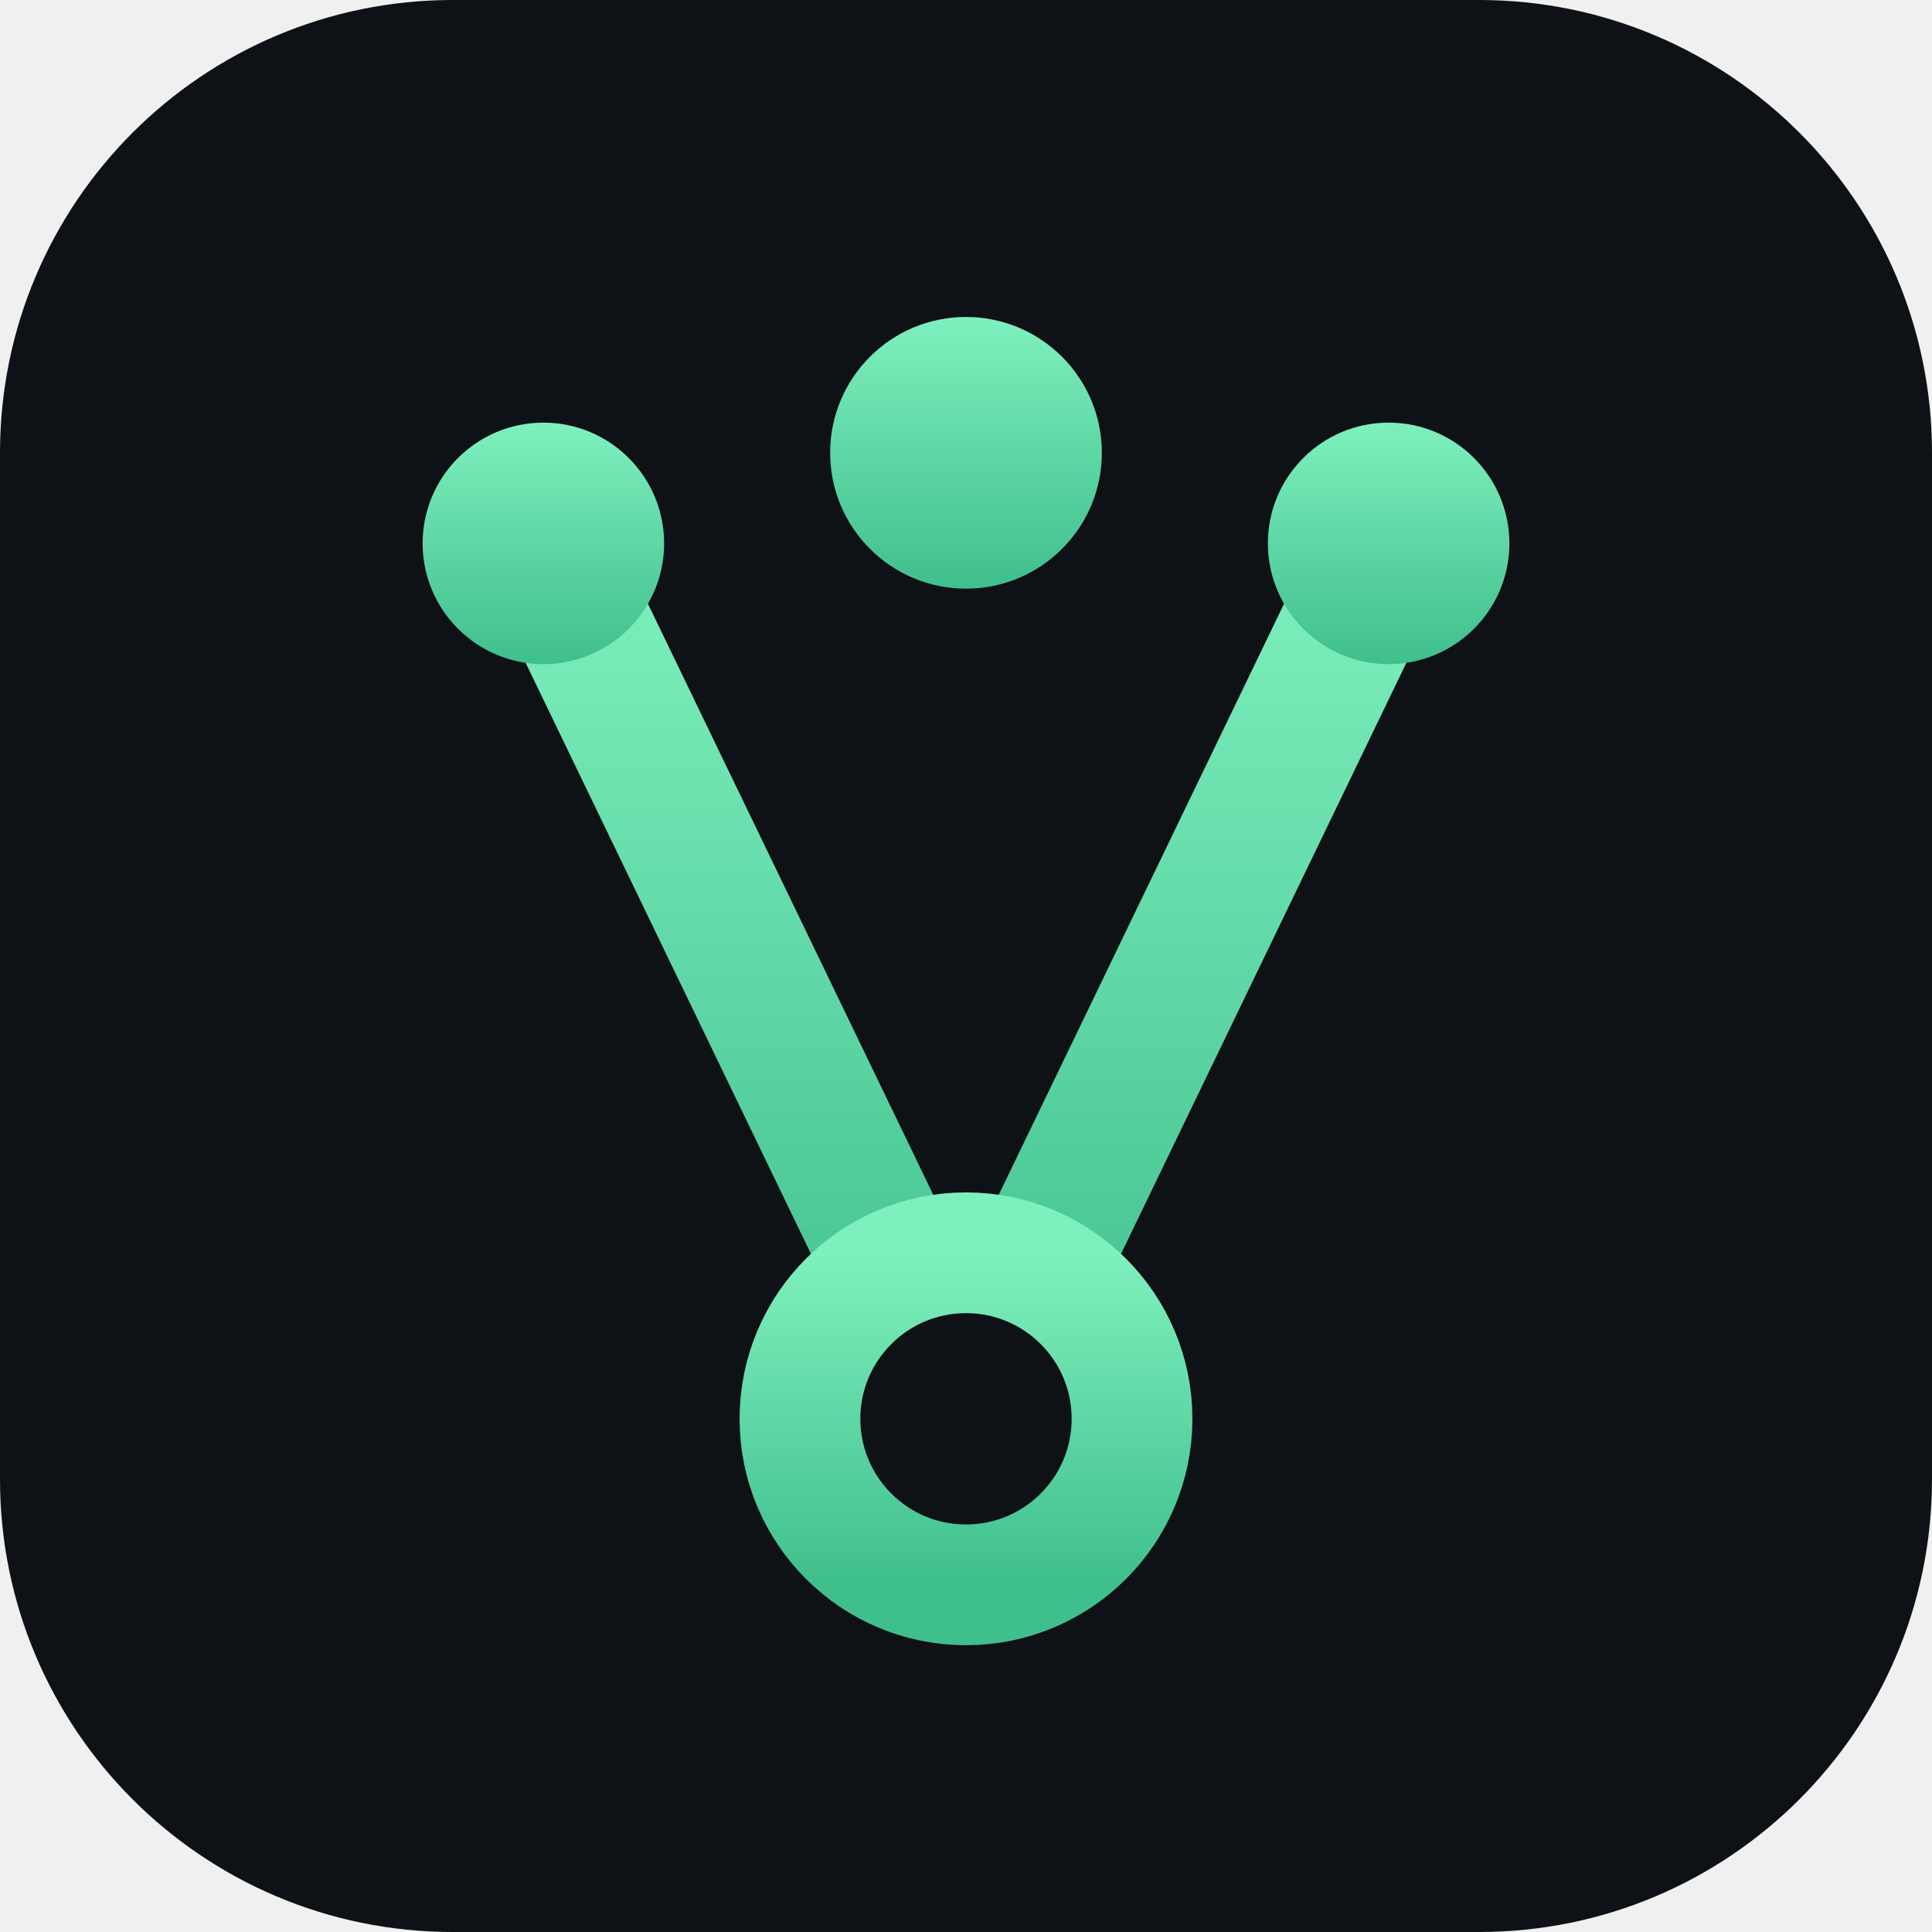
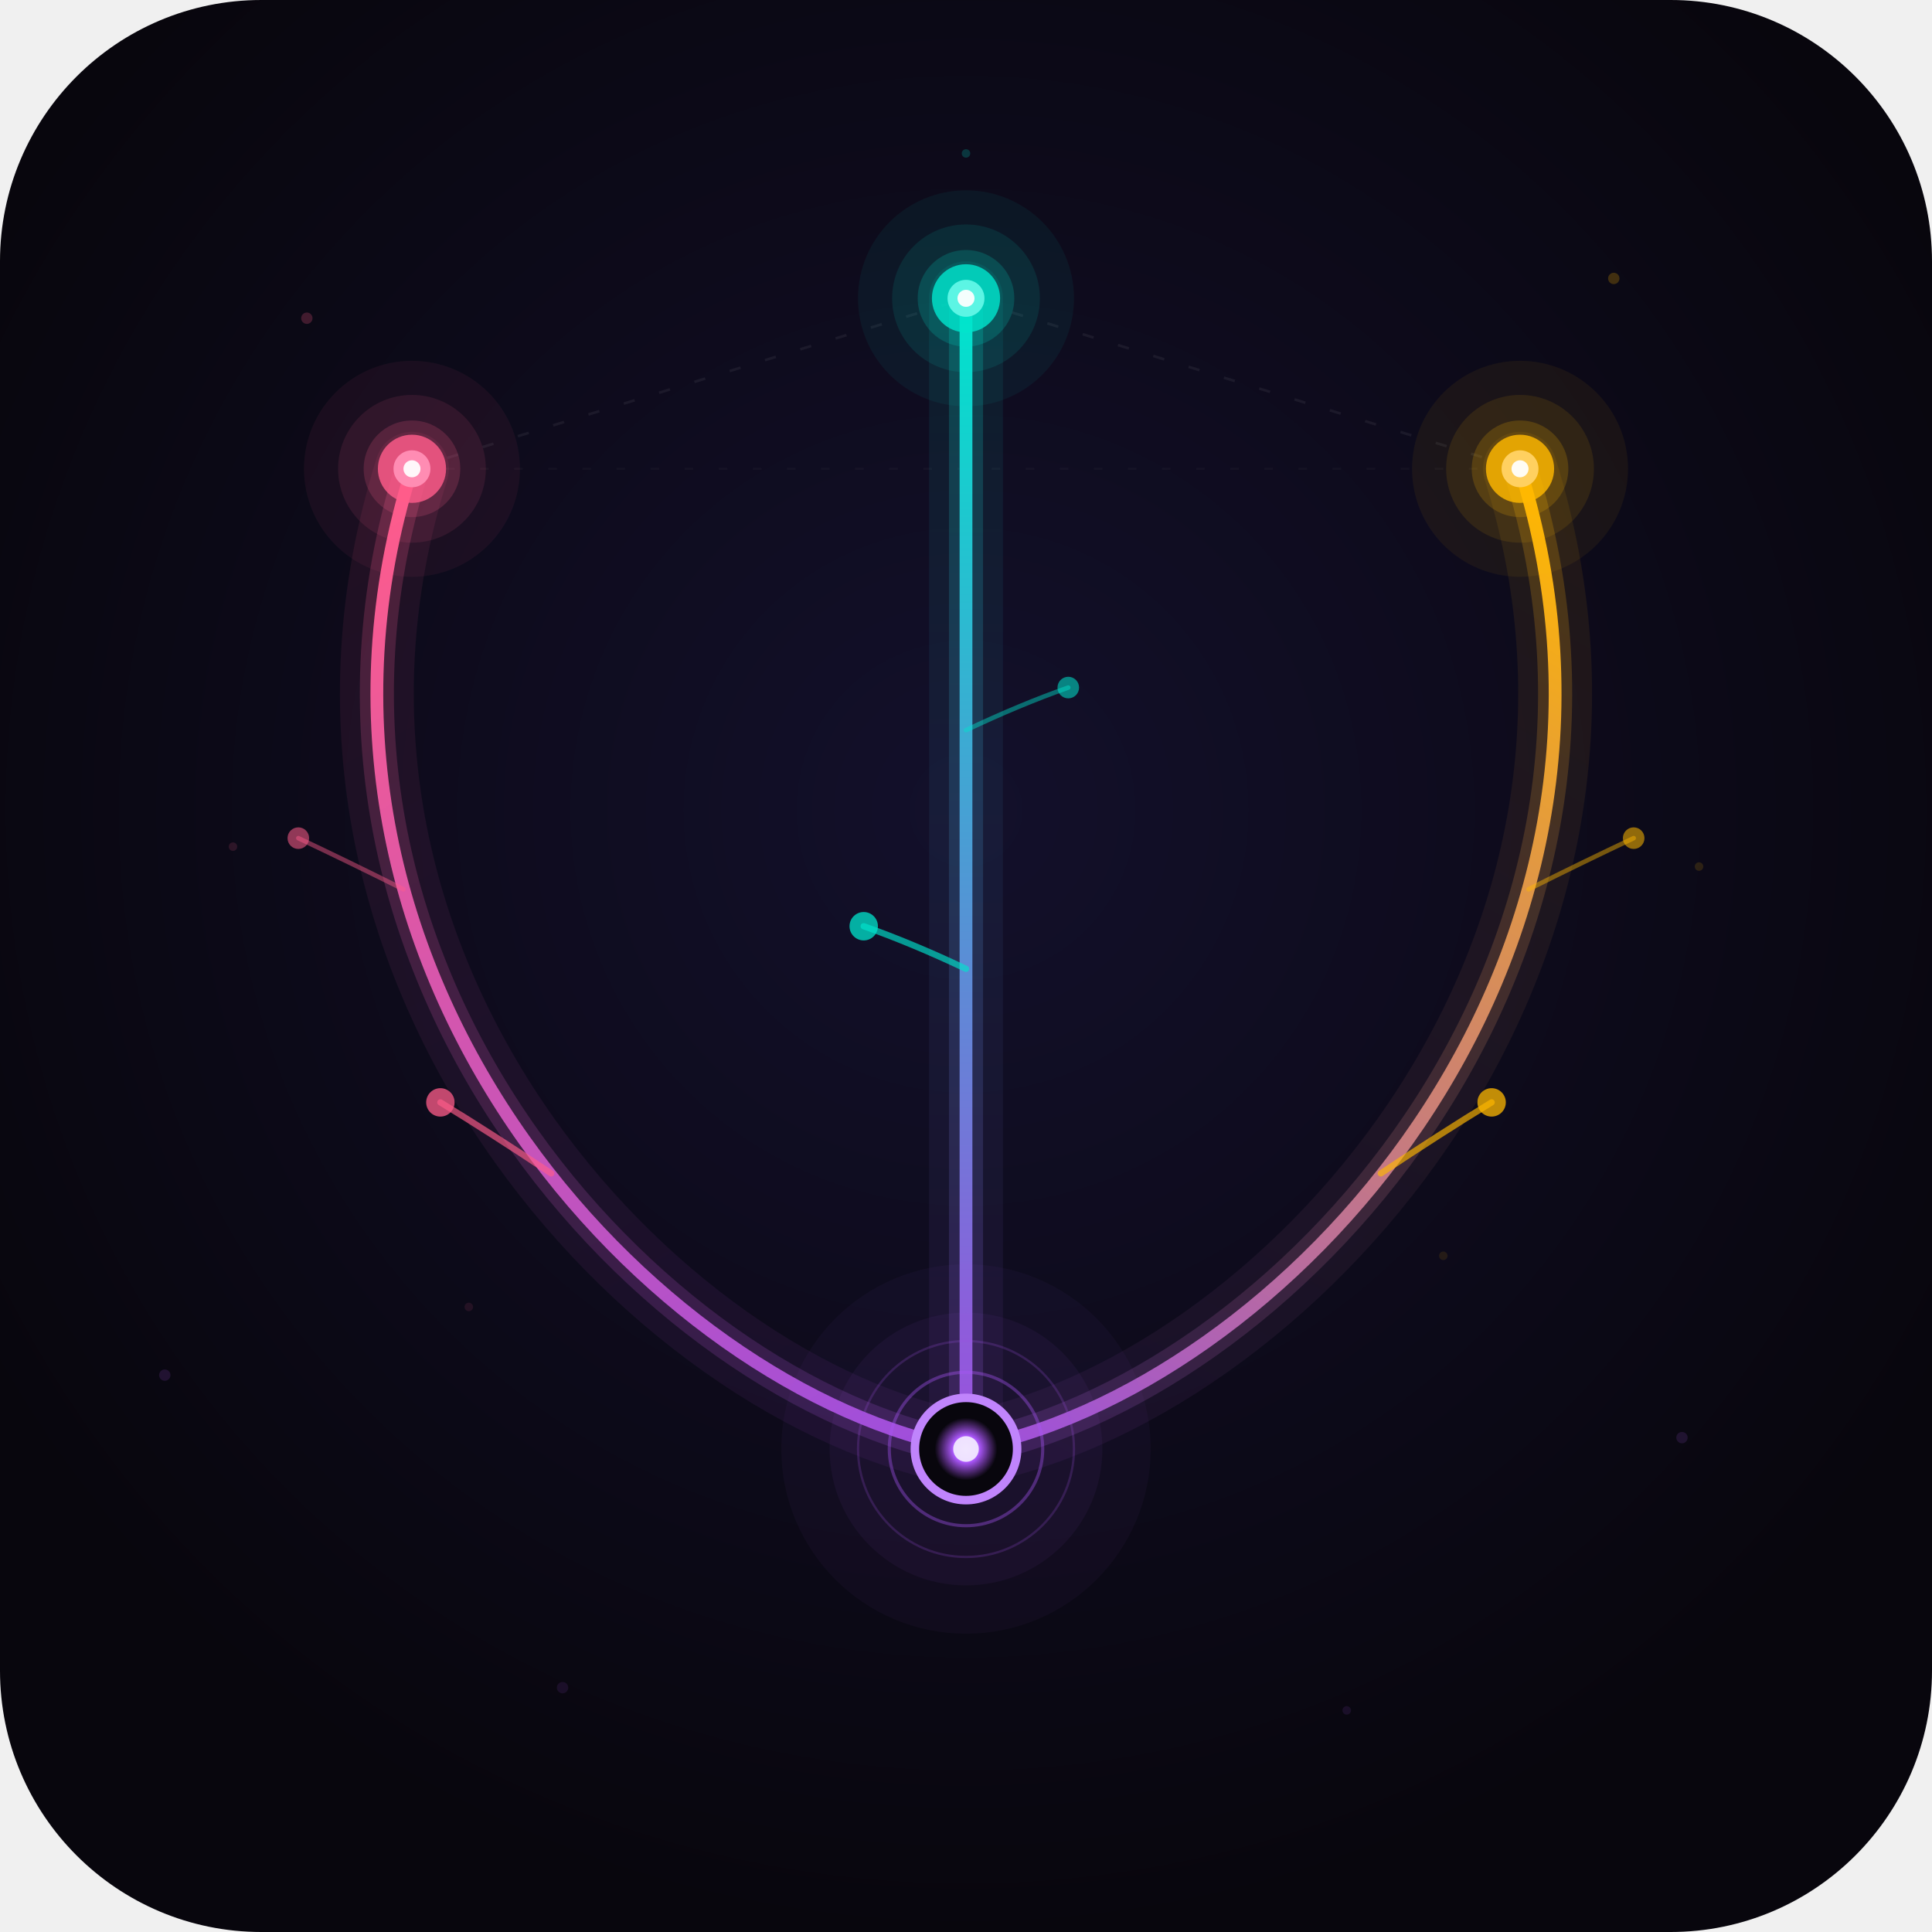
- <svg xmlns="http://www.w3.org/2000/svg" viewBox="0 0 64 64" width="64" height="64" role="img" aria-label="Vishu">
+ <svg xmlns="http://www.w3.org/2000/svg" width="680" height="680" viewBox="0 0 680 680" role="img">
  <defs>
-     <linearGradient id="v" x1="0" y1="0" x2="0" y2="1">
-       <stop offset="0" stop-color="#7ef0bd" />
-       <stop offset="1" stop-color="#3fbf8c" />
+     <radialGradient id="bgr" cx="50%" cy="42%" r="58%">
+       <stop offset="0%" stop-color="#13102b" />
+       <stop offset="100%" stop-color="#08060d" />
+     </radialGradient>
+     <linearGradient id="gl" x1="340" y1="510" x2="145" y2="165" gradientUnits="userSpaceOnUse">
+       <stop offset="0%" stop-color="#9d4edd" />
+       <stop offset="100%" stop-color="#ff5c8a" />
    </linearGradient>
+     <linearGradient id="gc" x1="340" y1="510" x2="340" y2="105" gradientUnits="userSpaceOnUse">
+       <stop offset="0%" stop-color="#9d4edd" />
+       <stop offset="100%" stop-color="#00e4cc" />
+     </linearGradient>
+     <linearGradient id="gr" x1="340" y1="510" x2="535" y2="165" gradientUnits="userSpaceOnUse">
+       <stop offset="0%" stop-color="#9d4edd" />
+       <stop offset="100%" stop-color="#ffb800" />
+     </linearGradient>
+     <radialGradient id="cg" cx="50%" cy="50%" r="50%">
+       <stop offset="0%" stop-color="#f0e6ff" />
+       <stop offset="44%" stop-color="#a855f7" />
+       <stop offset="100%" stop-color="#9d4edd" stop-opacity="0" />
+     </radialGradient>
  </defs>
-   <rect width="64" height="64" rx="15" fill="#0e1116" />
-   <g fill="none" stroke="url(#v)" stroke-width="4.5" stroke-linecap="round">
-     <path d="M32 47 L18 18" />
-     <path d="M32 47 L46 18" />
-     <path d="M32 47 L32 15" />
-   </g>
-   <g fill="url(#v)">
-     <circle cx="18" cy="18" r="4" />
-     <circle cx="46" cy="18" r="4" />
-     <circle cx="32" cy="15" r="4.5" />
-   </g>
-   <circle cx="32" cy="47" r="5.5" fill="#0e1116" stroke="url(#v)" stroke-width="4" />
+   <rect width="680" height="680" rx="92" fill="url(#bgr)" />
+   <circle cx="108" cy="112" r="2" fill="#ff5c8a" opacity="0.22" />
+   <circle cx="82" cy="298" r="1.5" fill="#ff5c8a" opacity="0.14" />
+   <circle cx="58" cy="484" r="2" fill="#9d4edd" opacity="0.16" />
+   <circle cx="568" cy="98" r="2" fill="#ffb800" opacity="0.22" />
+   <circle cx="598" cy="305" r="1.5" fill="#ffb800" opacity="0.14" />
+   <circle cx="592" cy="506" r="2" fill="#9d4edd" opacity="0.15" />
+   <circle cx="340" cy="54" r="1.5" fill="#00e4cc" opacity="0.20" />
+   <circle cx="198" cy="594" r="2" fill="#9d4edd" opacity="0.12" />
+   <circle cx="474" cy="602" r="1.5" fill="#9d4edd" opacity="0.12" />
+   <circle cx="165" cy="460" r="1.5" fill="#ff5c8a" opacity="0.10" />
+   <circle cx="508" cy="442" r="1.5" fill="#ffb800" opacity="0.10" />
+   <path d="M145,165 L340,105 L535,165" fill="none" stroke="white" stroke-width="0.9" opacity="0.06" stroke-dasharray="4,9" />
+   <line x1="145" y1="165" x2="535" y2="165" stroke="white" stroke-width="0.7" opacity="0.03" stroke-dasharray="3,9" />
+   <path d="M340,510 C230,490 90,340 145,165" fill="none" stroke="url(#gl)" stroke-width="26" stroke-linecap="round" opacity="0.08" />
+   <path d="M340,510 C340,400 340,250 340,105" fill="none" stroke="url(#gc)" stroke-width="26" stroke-linecap="round" opacity="0.08" />
+   <path d="M340,510 C450,490 590,340 535,165" fill="none" stroke="url(#gr)" stroke-width="26" stroke-linecap="round" opacity="0.08" />
+   <path d="M340,510 C230,490 90,340 145,165" fill="none" stroke="url(#gl)" stroke-width="12" stroke-linecap="round" opacity="0.20" />
+   <path d="M340,510 C340,400 340,250 340,105" fill="none" stroke="url(#gc)" stroke-width="12" stroke-linecap="round" opacity="0.20" />
+   <path d="M340,510 C450,490 590,340 535,165" fill="none" stroke="url(#gr)" stroke-width="12" stroke-linecap="round" opacity="0.20" />
+   <path d="M340,510 C230,490 90,340 145,165" fill="none" stroke="url(#gl)" stroke-width="4.5" stroke-linecap="round" />
+   <path d="M340,510 C340,400 340,250 340,105" fill="none" stroke="url(#gc)" stroke-width="4.5" stroke-linecap="round" />
+   <path d="M340,510 C450,490 590,340 535,165" fill="none" stroke="url(#gr)" stroke-width="4.5" stroke-linecap="round" />
+   <path d="M194,413 Q173,399 155,388" fill="none" stroke="#ff5c8a" stroke-width="2.2" stroke-linecap="round" opacity="0.65" />
+   <circle cx="155" cy="388" r="5" fill="#ff5c8a" opacity="0.75" />
+   <path d="M142,313 Q122,303 105,295" fill="none" stroke="#ff5c8a" stroke-width="1.6" stroke-linecap="round" opacity="0.44" />
+   <circle cx="105" cy="295" r="3.8" fill="#ff5c8a" opacity="0.55" />
+   <path d="M340,341 Q321,332 304,326" fill="none" stroke="#00e4cc" stroke-width="2.2" stroke-linecap="round" opacity="0.65" />
+   <circle cx="304" cy="326" r="5" fill="#00e4cc" opacity="0.75" />
+   <path d="M340,257 Q359,248 376,242" fill="none" stroke="#00e4cc" stroke-width="1.6" stroke-linecap="round" opacity="0.44" />
+   <circle cx="376" cy="242" r="3.8" fill="#00e4cc" opacity="0.55" />
+   <path d="M486,413 Q507,399 525,388" fill="none" stroke="#ffb800" stroke-width="2.2" stroke-linecap="round" opacity="0.65" />
+   <circle cx="525" cy="388" r="5" fill="#ffb800" opacity="0.75" />
+   <path d="M538,313 Q558,303 575,295" fill="none" stroke="#ffb800" stroke-width="1.6" stroke-linecap="round" opacity="0.44" />
+   <circle cx="575" cy="295" r="3.8" fill="#ffb800" opacity="0.55" />
+   <circle cx="145" cy="165" r="38" fill="#ff5c8a" opacity="0.06" />
+   <circle cx="145" cy="165" r="26" fill="#ff5c8a" opacity="0.10" />
+   <circle cx="145" cy="165" r="17" fill="#ff5c8a" opacity="0.18" />
+   <circle cx="145" cy="165" r="12" fill="#ff5c8a" opacity="0.82" />
+   <circle cx="145" cy="165" r="6.5" fill="#ff8cb3" />
+   <circle cx="145" cy="165" r="3" fill="white" opacity="0.93" />
+   <circle cx="340" cy="105" r="38" fill="#00e4cc" opacity="0.06" />
+   <circle cx="340" cy="105" r="26" fill="#00e4cc" opacity="0.10" />
+   <circle cx="340" cy="105" r="17" fill="#00e4cc" opacity="0.18" />
+   <circle cx="340" cy="105" r="12" fill="#00e4cc" opacity="0.82" />
+   <circle cx="340" cy="105" r="6.5" fill="#5cf5e4" />
+   <circle cx="340" cy="105" r="3" fill="white" opacity="0.93" />
+   <circle cx="535" cy="165" r="38" fill="#ffb800" opacity="0.06" />
+   <circle cx="535" cy="165" r="26" fill="#ffb800" opacity="0.10" />
+   <circle cx="535" cy="165" r="17" fill="#ffb800" opacity="0.18" />
+   <circle cx="535" cy="165" r="12" fill="#ffb800" opacity="0.82" />
+   <circle cx="535" cy="165" r="6.5" fill="#ffd060" />
+   <circle cx="535" cy="165" r="3" fill="white" opacity="0.93" />
+   <circle cx="340" cy="510" r="65" fill="#9d4edd" opacity="0.04" />
+   <circle cx="340" cy="510" r="48" fill="#9d4edd" opacity="0.06" />
+   <circle cx="340" cy="510" r="38" fill="none" stroke="#9d4edd" stroke-width="0.8" opacity="0.22" />
+   <circle cx="340" cy="510" r="27" fill="none" stroke="#a855f7" stroke-width="1.1" opacity="0.38" />
+   <circle cx="340" cy="510" r="18" fill="#08060d" stroke="#c084fc" stroke-width="3" />
+   <circle cx="340" cy="510" r="11" fill="url(#cg)" />
+   <circle cx="340" cy="510" r="4.5" fill="#f0e6ff" opacity="0.96" />
</svg>
